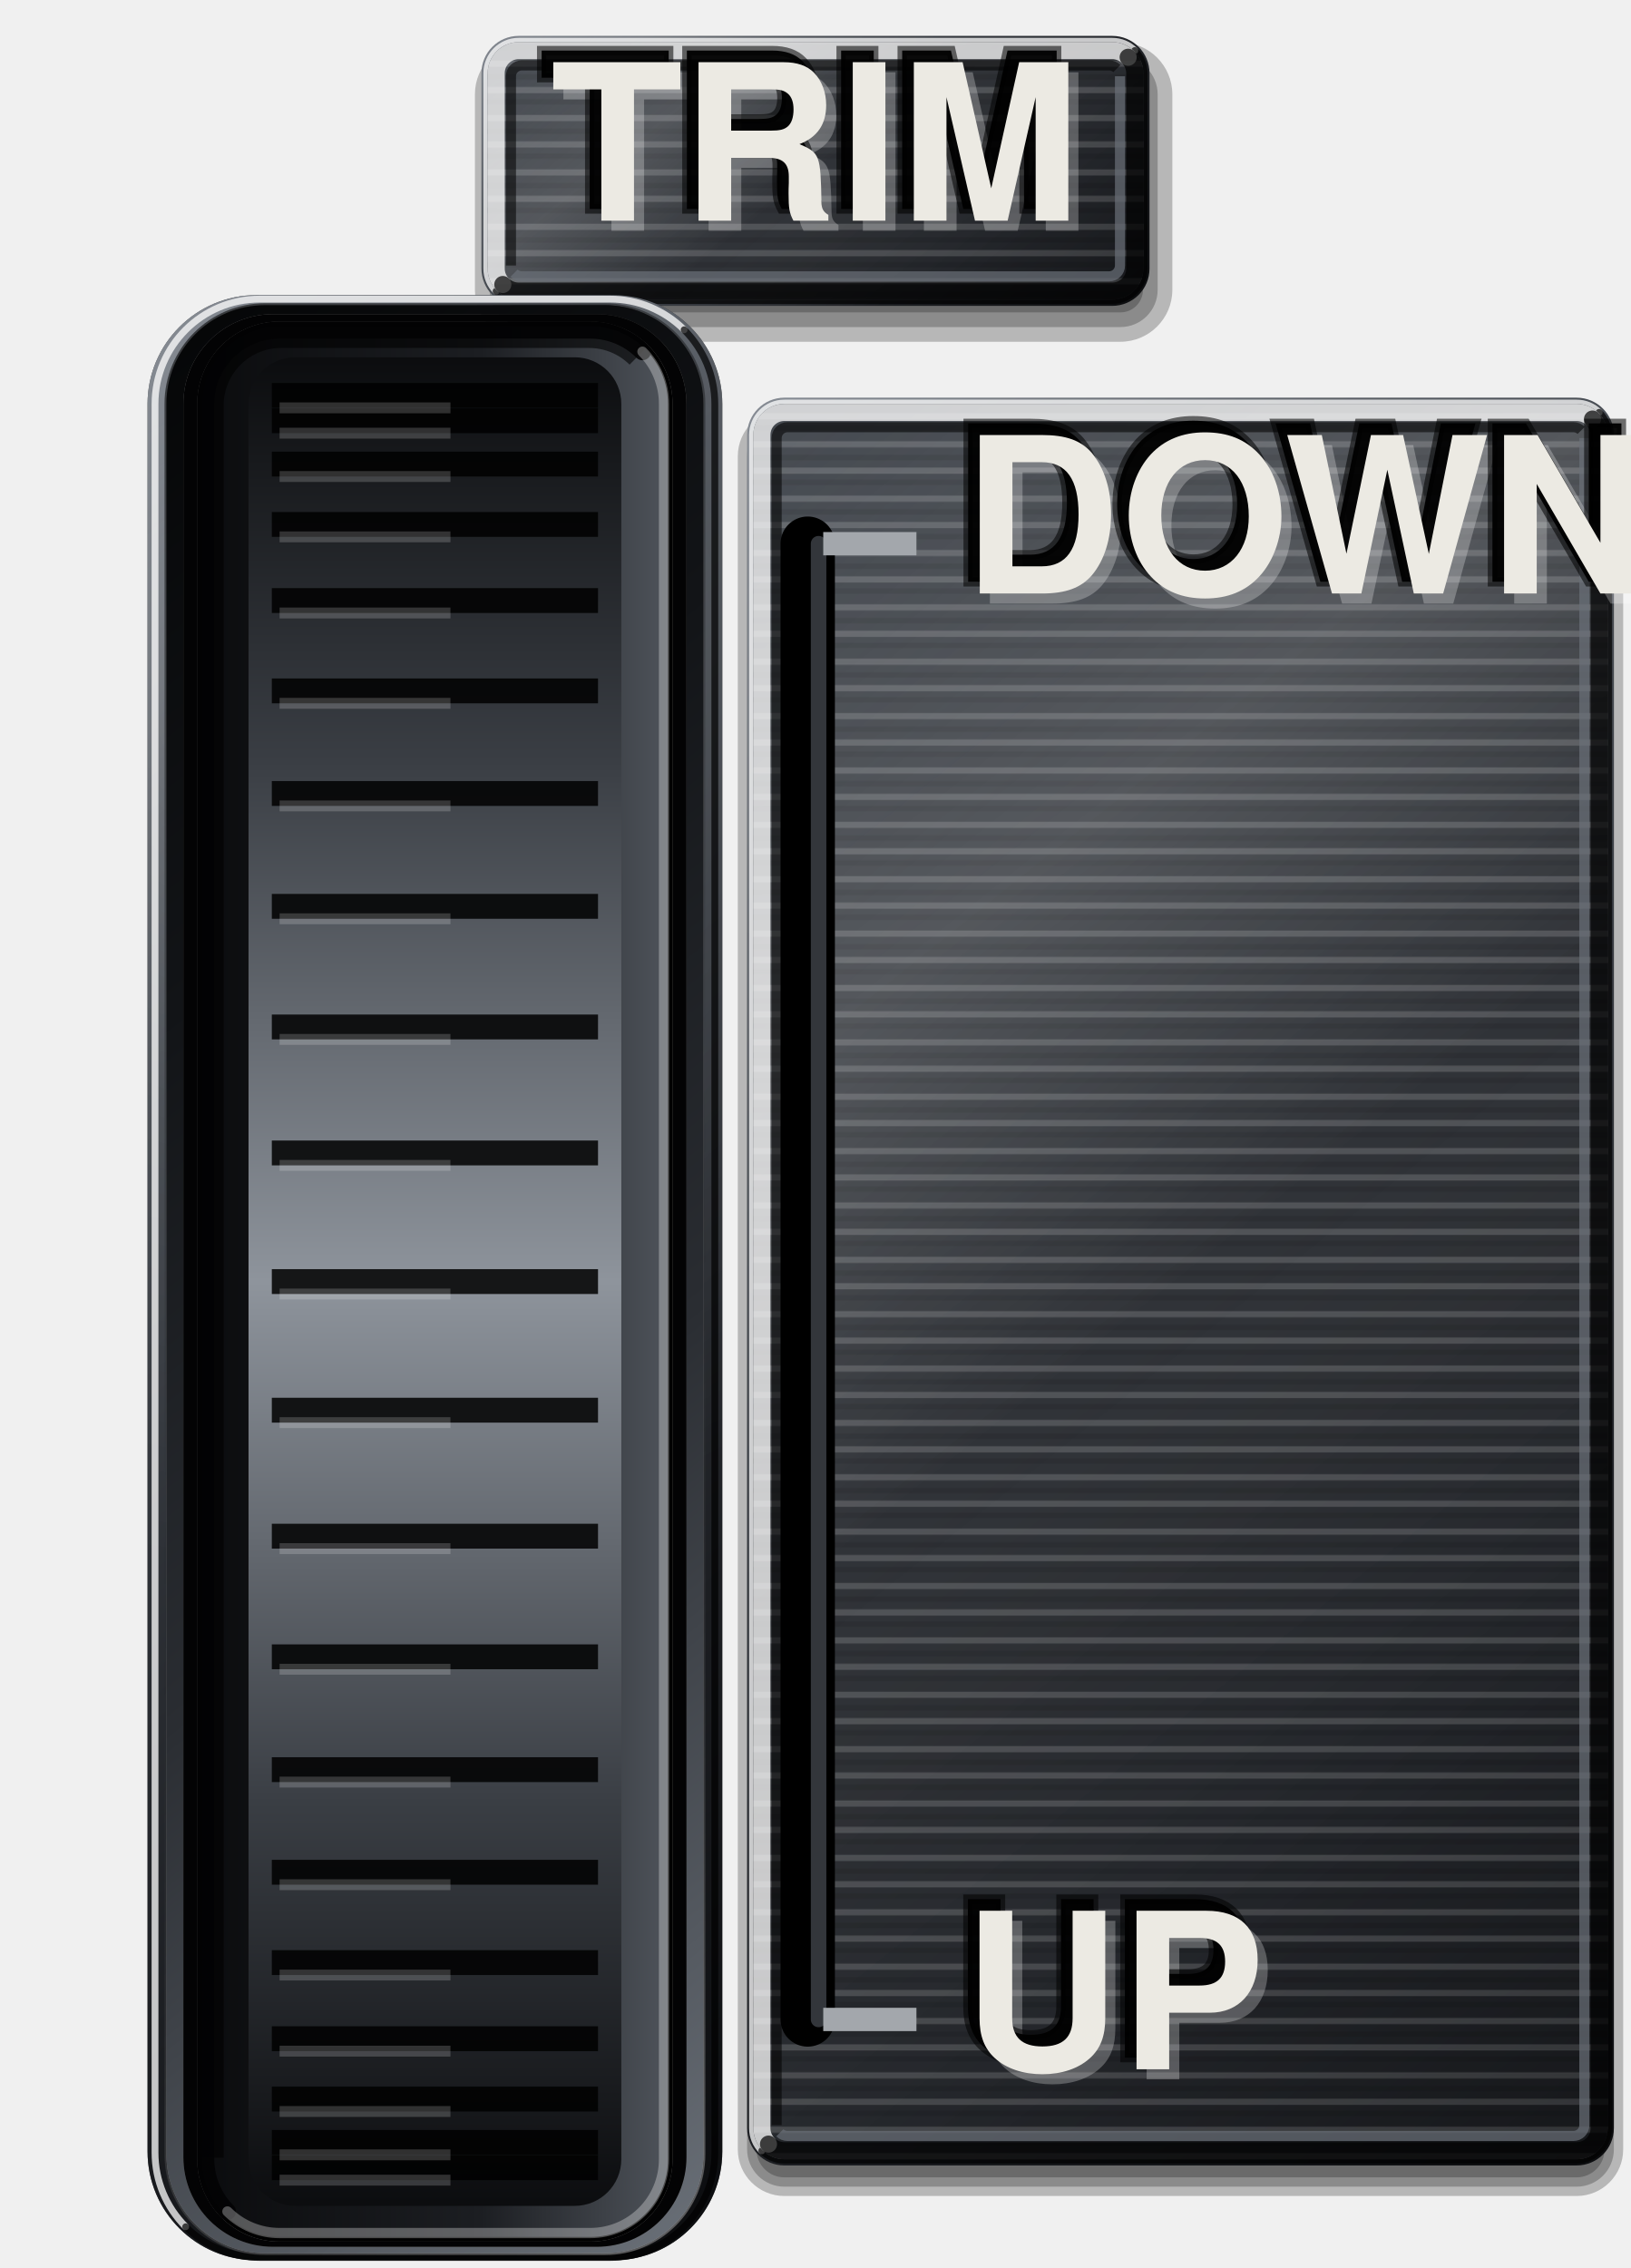
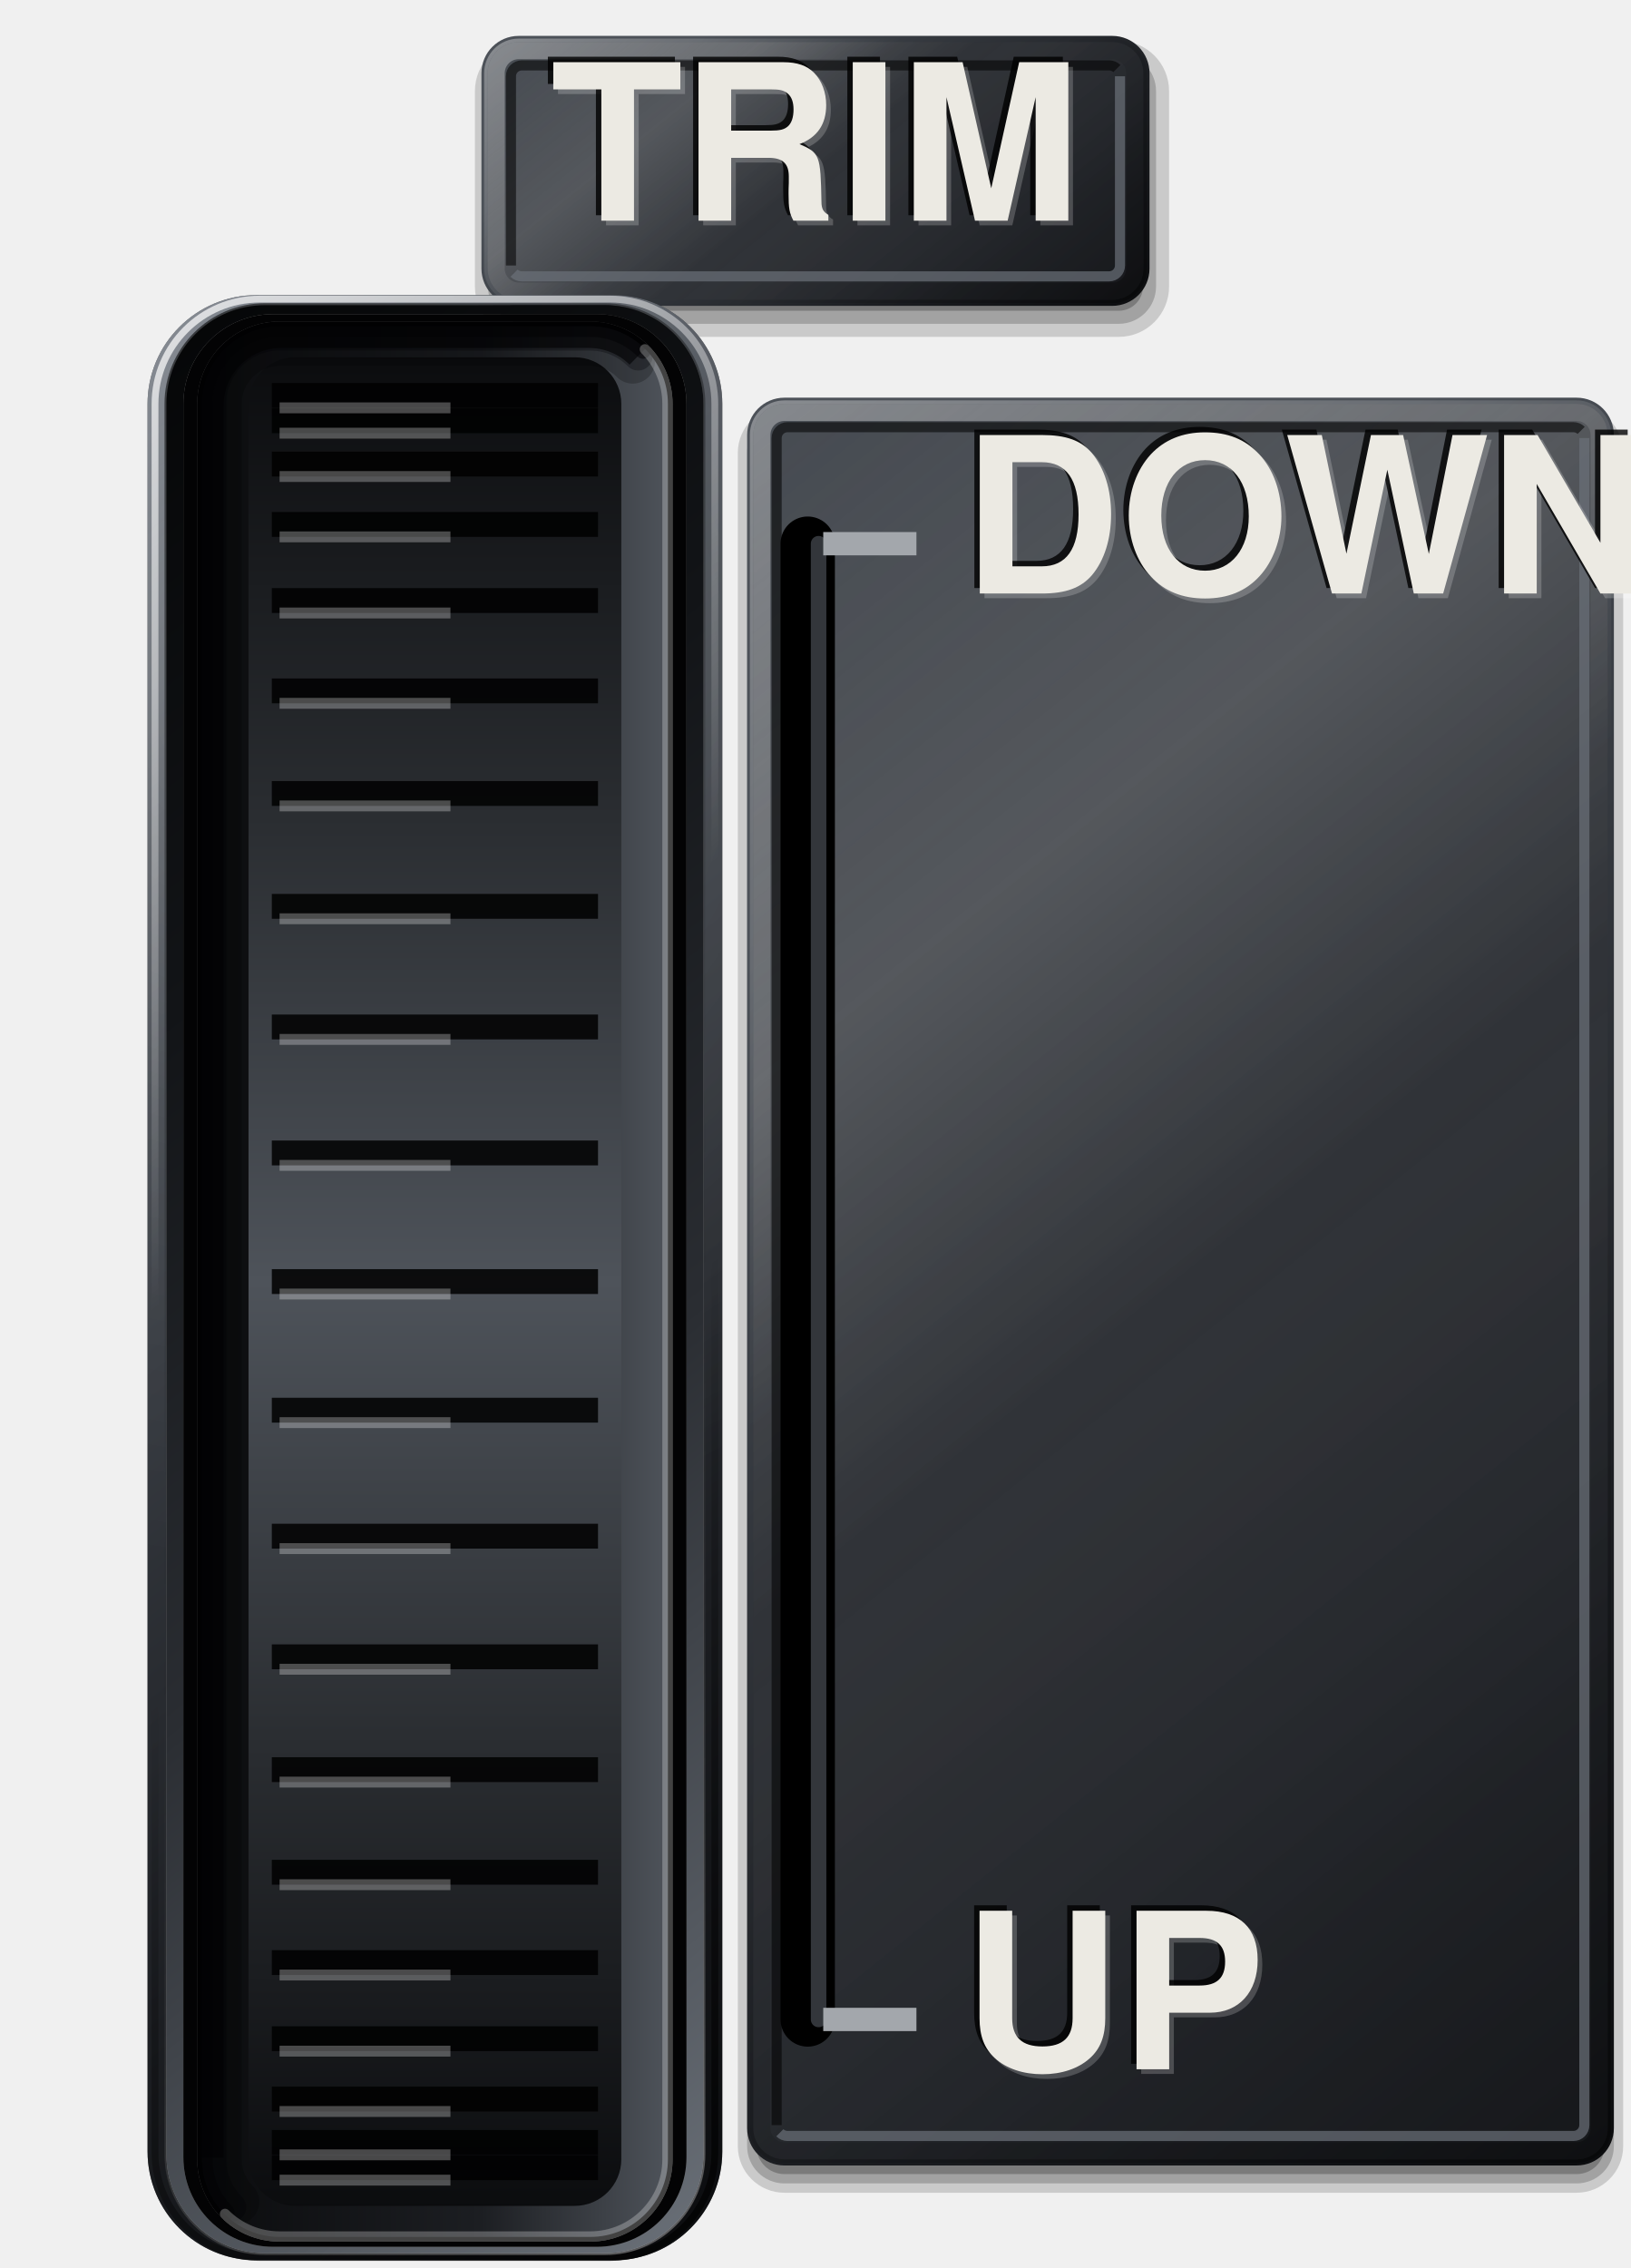
<svg xmlns="http://www.w3.org/2000/svg" viewBox="0 0 210 292" width="210" height="292">
  <defs>
    <linearGradient id="rg1" gradientUnits="userSpaceOnUse" x1="79.74" y1="-9.58" x2="130.26" y2="53.58">
-       <stop offset="0" stop-color="#7C828B" />
      <stop offset="0.22" stop-color="#4C5158" />
      <stop offset="0.45" stop-color="#34383E" />
      <stop offset="0.72" stop-color="#1C1E22" />
      <stop offset="1" stop-color="#0B0C0E" />
    </linearGradient>
-     <radialGradient id="sn2" gradientUnits="userSpaceOnUse" cx="84.36" cy="11.57" r="40.5">
-       <stop offset="0" stop-color="#FFFFFF" stop-opacity="0.22" />
-       <stop offset="0.5" stop-color="#FFFFFF" stop-opacity="0.07" />
-       <stop offset="1" stop-color="#FFFFFF" stop-opacity="0" />
-     </radialGradient>
+     <linearGradient id="cm2" gradientUnits="userSpaceOnUse" x1="80.35" y1="-8.81" x2="129.65" y2="52.81">
+       <stop offset="0" stop-color="#FFFFFF" stop-opacity="0.34" />
+       <stop offset="0.42" stop-color="#FFFFFF" stop-opacity="0" />
+       <stop offset="0.58" stop-color="#000000" stop-opacity="0" />
+       <stop offset="1" stop-color="#000000" stop-opacity="0.32" />
+     </linearGradient>
    <linearGradient id="lp3" gradientUnits="userSpaceOnUse" x1="80.44" y1="-8.7" x2="129.56" y2="52.7">
      <stop offset="0" stop-color="#3E434A" />
      <stop offset="0.45" stop-color="#2E3136" />
      <stop offset="1" stop-color="#1C1E22" />
    </linearGradient>
-     <pattern id="bp" width="300" height="7" patternUnits="userSpaceOnUse">
-       <path d="M0 1.2H300M0 4.6H300" stroke="#FFFFFF" stroke-opacity=".16" stroke-width=".8" />
-       <path d="M0 2.9H300M0 6.1H300" stroke="#000000" stroke-opacity=".1" stroke-width=".7" />
-     </pattern>
    <linearGradient id="sh4" gradientUnits="userSpaceOnUse" x1="80.44" y1="-8.7" x2="129.56" y2="52.7">
      <stop offset="0" stop-color="#FFFFFF" stop-opacity="0.04" />
      <stop offset="0.28" stop-color="#FFFFFF" stop-opacity="0.16" />
      <stop offset="0.5" stop-color="#FFFFFF" stop-opacity="0.02" />
      <stop offset="0.8" stop-color="#000" stop-opacity="0.06" />
      <stop offset="1" stop-color="#000" stop-opacity="0.22" />
    </linearGradient>
-     <linearGradient id="rg5" gradientUnits="userSpaceOnUse" x1="74.71" y1="68.39" x2="229.29" y2="261.61">
+     <linearGradient id="cm5" gradientUnits="userSpaceOnUse" x1="81.41" y1="-7.49" x2="128.59" y2="51.49">
+       <stop offset="0" stop-color="#FFFFFF" stop-opacity="0.34" />
+       <stop offset="0.42" stop-color="#FFFFFF" stop-opacity="0" />
+       <stop offset="0.58" stop-color="#000000" stop-opacity="0" />
+       <stop offset="1" stop-color="#000000" stop-opacity="0.32" />
+     </linearGradient>
+     <linearGradient id="rg6" gradientUnits="userSpaceOnUse" x1="74.71" y1="68.39" x2="229.29" y2="261.61">
+       <stop offset="0.22" stop-color="#4C5158" />
+       <stop offset="0.45" stop-color="#34383E" />
+       <stop offset="0.72" stop-color="#1C1E22" />
+       <stop offset="1" stop-color="#0B0C0E" />
+     </linearGradient>
+     <linearGradient id="cm7" gradientUnits="userSpaceOnUse" x1="75.33" y1="69.16" x2="228.67" y2="260.84">
+       <stop offset="0" stop-color="#FFFFFF" stop-opacity="0.34" />
+       <stop offset="0.42" stop-color="#FFFFFF" stop-opacity="0" />
+       <stop offset="0.58" stop-color="#000000" stop-opacity="0" />
+       <stop offset="1" stop-color="#000000" stop-opacity="0.32" />
+     </linearGradient>
+     <linearGradient id="lp8" gradientUnits="userSpaceOnUse" x1="75.41" y1="69.27" x2="228.59" y2="260.73">
+       <stop offset="0" stop-color="#3E434A" />
+       <stop offset="0.45" stop-color="#2E3136" />
+       <stop offset="1" stop-color="#1C1E22" />
+     </linearGradient>
+     <linearGradient id="sh9" gradientUnits="userSpaceOnUse" x1="75.41" y1="69.27" x2="228.59" y2="260.73">
+       <stop offset="0" stop-color="#FFFFFF" stop-opacity="0.04" />
+       <stop offset="0.28" stop-color="#FFFFFF" stop-opacity="0.16" />
+       <stop offset="0.5" stop-color="#FFFFFF" stop-opacity="0.02" />
+       <stop offset="0.8" stop-color="#000" stop-opacity="0.06" />
+       <stop offset="1" stop-color="#000" stop-opacity="0.22" />
+     </linearGradient>
+     <linearGradient id="cm10" gradientUnits="userSpaceOnUse" x1="76.38" y1="70.48" x2="227.62" y2="259.52">
+       <stop offset="0" stop-color="#FFFFFF" stop-opacity="0.34" />
+       <stop offset="0.42" stop-color="#FFFFFF" stop-opacity="0" />
+       <stop offset="0.58" stop-color="#000000" stop-opacity="0" />
+       <stop offset="1" stop-color="#000000" stop-opacity="0.32" />
+     </linearGradient>
+     <linearGradient id="rg11" gradientUnits="userSpaceOnUse" x1="-20.15" y1="69.32" x2="132.15" y2="259.68">
      <stop offset="0" stop-color="#7C828B" />
      <stop offset="0.22" stop-color="#4C5158" />
      <stop offset="0.45" stop-color="#34383E" />
      <stop offset="0.72" stop-color="#1C1E22" />
      <stop offset="1" stop-color="#0B0C0E" />
    </linearGradient>
-     <radialGradient id="sn6" gradientUnits="userSpaceOnUse" cx="125.22" cy="96.72" r="111.08">
+     <radialGradient id="sn12" gradientUnits="userSpaceOnUse" cx="38.24" cy="88.6" r="113.47">
      <stop offset="0" stop-color="#FFFFFF" stop-opacity="0.22" />
      <stop offset="0.5" stop-color="#FFFFFF" stop-opacity="0.07" />
      <stop offset="1" stop-color="#FFFFFF" stop-opacity="0" />
    </radialGradient>
-     <linearGradient id="lp7" gradientUnits="userSpaceOnUse" x1="75.41" y1="69.27" x2="228.59" y2="260.73">
-       <stop offset="0" stop-color="#3E434A" />
-       <stop offset="0.45" stop-color="#2E3136" />
-       <stop offset="1" stop-color="#1C1E22" />
+     <linearGradient id="cm13" gradientUnits="userSpaceOnUse" x1="-19.56" y1="70.13" x2="131.56" y2="259.02">
+       <stop offset="0" stop-color="#FFFFFF" stop-opacity="0.75" />
+       <stop offset="0.42" stop-color="#FFFFFF" stop-opacity="0" />
+       <stop offset="0.58" stop-color="#000000" stop-opacity="0" />
+       <stop offset="1" stop-color="#000000" stop-opacity="0.7" />
    </linearGradient>
-     <linearGradient id="sh8" gradientUnits="userSpaceOnUse" x1="75.41" y1="69.27" x2="228.59" y2="260.73">
-       <stop offset="0" stop-color="#FFFFFF" stop-opacity="0.04" />
-       <stop offset="0.28" stop-color="#FFFFFF" stop-opacity="0.16" />
-       <stop offset="0.5" stop-color="#FFFFFF" stop-opacity="0.02" />
-       <stop offset="0.8" stop-color="#000" stop-opacity="0.06" />
-       <stop offset="1" stop-color="#000" stop-opacity="0.22" />
-     </linearGradient>
-     <linearGradient id="rg9" gradientUnits="userSpaceOnUse" x1="-20.15" y1="69.32" x2="132.15" y2="259.68">
-       <stop offset="0" stop-color="#7C828B" />
-       <stop offset="0.22" stop-color="#4C5158" />
-       <stop offset="0.45" stop-color="#34383E" />
-       <stop offset="0.72" stop-color="#1C1E22" />
-       <stop offset="1" stop-color="#0B0C0E" />
-     </linearGradient>
-     <radialGradient id="sn10" gradientUnits="userSpaceOnUse" cx="38.24" cy="88.6" r="113.47">
-       <stop offset="0" stop-color="#FFFFFF" stop-opacity="0.22" />
-       <stop offset="0.5" stop-color="#FFFFFF" stop-opacity="0.07" />
-       <stop offset="1" stop-color="#FFFFFF" stop-opacity="0" />
-     </radialGradient>
-     <linearGradient id="le11" gradientUnits="userSpaceOnUse" x1="-18.66" y1="71.37" x2="130.66" y2="258.01">
+     <linearGradient id="le14" gradientUnits="userSpaceOnUse" x1="-18.66" y1="71.37" x2="130.66" y2="258.01">
      <stop offset="0" stop-color="#000000" stop-opacity="0.6" />
      <stop offset="0.5" stop-color="#000000" stop-opacity="0" />
      <stop offset="1" stop-color="#FFFFFF" stop-opacity="0.35" />
    </linearGradient>
-     <linearGradient id="lp12" gradientUnits="userSpaceOnUse" x1="130.66" y1="258.01" x2="-18.66" y2="71.37">
+     <linearGradient id="lp15" gradientUnits="userSpaceOnUse" x1="130.66" y1="258.01" x2="-18.66" y2="71.37">
      <stop offset="0" stop-color="#6A7078" />
      <stop offset="0.4" stop-color="#2A2D32" />
      <stop offset="0.7" stop-color="#121417" />
      <stop offset="1" stop-color="#050607" />
    </linearGradient>
    <linearGradient id="s" x1="0" y1="0" x2="1" y2="0">
      <stop offset="0" stop-color="#0B0C0E" />
      <stop offset="0.6" stop-color="#1C1E22" />
      <stop offset="1" stop-color="#4E535A" />
    </linearGradient>
    <linearGradient id="w" x1="0" y1="0" x2="0" y2="1">
      <stop offset="0" stop-color="#0B0C0E" />
-       <stop offset="0.22" stop-color="#3A3E44" />
-       <stop offset="0.5" stop-color="#8E949C" />
-       <stop offset="0.78" stop-color="#3A3E44" />
+       <stop offset="0.25" stop-color="#2A2D31" />
+       <stop offset="0.5" stop-color="#4E535A" />
+       <stop offset="0.75" stop-color="#2A2D31" />
      <stop offset="1" stop-color="#0B0C0E" />
    </linearGradient>
  </defs>
-   <path d="M67.84 5.46H144.26A6.69 6.69 0 0 1 150.95 12.15V37.31A6.69 6.69 0 0 1 144.26 44H67.84A6.69 6.69 0 0 1 61.15 37.31V12.15A6.69 6.69 0 0 1 67.84 5.46Z" fill="#000000" fill-opacity="0.24" />
-   <path d="M67.84 7.35H144.26A4.8 4.8 0 0 1 149.06 12.15V37.31A4.8 4.8 0 0 1 144.26 42.11H67.84A4.8 4.8 0 0 1 63.04 37.31V12.15A4.8 4.8 0 0 1 67.84 7.35Z" fill="#000000" fill-opacity="0.24" />
-   <path d="M67.84 9.24H144.26A2.91 2.91 0 0 1 147.17 12.15V37.31A2.91 2.91 0 0 1 144.26 40.22H67.84A2.91 2.91 0 0 1 64.93 37.31V12.15A2.91 2.91 0 0 1 67.84 9.24Z" fill="#000000" fill-opacity="0.24" />
+   <path d="M67.63 5.25H144.05A6.48 6.48 0 0 1 150.53 11.73V36.89A6.48 6.48 0 0 1 144.05 43.37H67.63A6.48 6.48 0 0 1 61.15 36.89V11.73A6.48 6.48 0 0 1 67.63 5.25Z" fill="#000000" fill-opacity="0.16" />
+   <path d="M67.63 6.93H144.05A4.8 4.8 0 0 1 148.85 11.73V36.89A4.8 4.8 0 0 1 144.05 41.69H67.63A4.8 4.8 0 0 1 62.83 36.89V11.73A4.8 4.8 0 0 1 67.63 6.93Z" fill="#000000" fill-opacity="0.2" />
+   <path d="M67.63 8.61H144.05A3.12 3.12 0 0 1 147.17 11.73V36.89A3.12 3.12 0 0 1 144.05 40.01H67.63A3.12 3.12 0 0 1 64.51 36.89V11.73A3.12 3.12 0 0 1 67.63 8.61Z" fill="#000000" fill-opacity="0.24" />
  <path d="M66.79 4.62H143.21A4.8 4.8 0 0 1 148.01 9.42V34.58A4.8 4.8 0 0 1 143.21 39.38H66.79A4.8 4.8 0 0 1 61.99 34.58V9.42A4.8 4.8 0 0 1 66.79 4.62ZM66.79 6.62H143.21A2.8 2.8 0 0 1 146.01 9.42V34.58A2.8 2.8 0 0 1 143.21 37.38H66.79A2.8 2.8 0 0 1 63.99 34.58V9.42A2.8 2.8 0 0 1 66.79 6.62Z" fill="url(#rg1)" fill-rule="evenodd" />
-   <path d="M66.79 4.62H143.21A4.8 4.8 0 0 1 148.01 9.42V34.58A4.8 4.8 0 0 1 143.21 39.38H66.79A4.8 4.8 0 0 1 61.99 34.58V9.42A4.8 4.8 0 0 1 66.79 4.62ZM66.79 6.62H143.21A2.8 2.8 0 0 1 146.01 9.42V34.58A2.8 2.8 0 0 1 143.21 37.38H66.79A2.8 2.8 0 0 1 63.99 34.58V9.42A2.8 2.8 0 0 1 66.79 6.62Z" fill="url(#sn2)" fill-rule="evenodd" />
-   <path d="M63.89 37.48A4.1 4.1 0 0 1 62.69 34.58V9.42A4.1 4.1 0 0 1 66.79 5.32H143.21A4.1 4.1 0 0 1 146.11 6.52" fill="none" stroke="#FFFFFF" stroke-opacity="0.75" stroke-width="0.9" stroke-linecap="round" />
-   <path d="M146.11 6.52A4.1 4.1 0 0 1 147.31 9.42V34.58A4.1 4.1 0 0 1 143.21 38.68H66.79A4.1 4.1 0 0 1 63.89 37.48" fill="none" stroke="#000000" stroke-opacity="0.7" stroke-width="0.9" stroke-linecap="round" />
+   <path d="M66.79 5.32H143.21A4.1 4.1 0 0 1 147.31 9.42V34.58A4.1 4.1 0 0 1 143.21 38.68H66.79A4.1 4.1 0 0 1 62.69 34.58V9.42A4.1 4.1 0 0 1 66.79 5.32Z" fill="none" stroke="url(#cm2)" stroke-width="0.7" />
  <path d="M66.79 5.42H143.21A4 4 0 0 1 147.21 9.42V34.58A4 4 0 0 1 143.21 38.58H66.79A4 4 0 0 1 62.79 34.58V9.42A4 4 0 0 1 66.79 5.42Z" fill="url(#lp3)" />
-   <path d="M66.79 5.42H143.21A4 4 0 0 1 147.21 9.42V34.58A4 4 0 0 1 143.21 38.58H66.79A4 4 0 0 1 62.79 34.58V9.42A4 4 0 0 1 66.79 5.42Z" fill="url(#bp)" />
  <path d="M66.79 5.42H143.21A4 4 0 0 1 147.21 9.42V34.58A4 4 0 0 1 143.21 38.58H66.79A4 4 0 0 1 62.79 34.58V9.42A4 4 0 0 1 66.79 5.42Z" fill="url(#sh4)" />
-   <path d="M64.74 36.63A2.9 2.9 0 0 1 63.89 34.58V9.42A2.9 2.9 0 0 1 66.79 6.52H143.21A2.9 2.9 0 0 1 145.26 7.37" fill="none" stroke="#FFFFFF" stroke-opacity="0.75" stroke-width="2.2" stroke-linecap="round" />
-   <path d="M145.26 7.37A2.9 2.9 0 0 1 146.11 9.42V34.58A2.9 2.9 0 0 1 143.21 37.48H66.79A2.9 2.9 0 0 1 64.74 36.63" fill="none" stroke="#000000" stroke-opacity="0.7" stroke-width="2.2" stroke-linecap="round" />
+   <path d="M66.79 6.52H143.21A2.9 2.9 0 0 1 146.11 9.42V34.58A2.9 2.9 0 0 1 143.21 37.48H66.79A2.9 2.9 0 0 1 63.89 34.58V9.42A2.9 2.9 0 0 1 66.79 6.52Z" fill="none" stroke="url(#cm5)" stroke-width="2.2" />
  <path d="M65.79 34.18V9.82A1.4 1.4 0 0 1 67.19 8.42H142.81A1.4 1.4 0 0 1 143.81 8.83" fill="none" stroke="#000" stroke-opacity="0.55" stroke-width="1.3" />
  <path d="M144.21 9.82V34.18A1.4 1.4 0 0 1 142.81 35.58H67.19A1.4 1.4 0 0 1 66.19 35.17" fill="none" stroke="#6B717A" stroke-opacity="0.7" stroke-width="1.3" />
-   <path d="M101 52.73H203A6 6 0 0 1 209 58.73V276.73A6 6 0 0 1 203 282.73H101A6 6 0 0 1 95 276.73V58.73A6 6 0 0 1 101 52.73Z" fill="#000000" fill-opacity="0.24" />
-   <path d="M101 53.93H203A4.8 4.8 0 0 1 207.8 58.73V276.73A4.8 4.8 0 0 1 203 281.53H101A4.8 4.8 0 0 1 96.2 276.73V58.73A4.8 4.8 0 0 1 101 53.93Z" fill="#000000" fill-opacity="0.24" />
-   <path d="M101 55.13H203A3.6 3.6 0 0 1 206.6 58.73V276.73A3.6 3.6 0 0 1 203 280.33H101A3.6 3.6 0 0 1 97.4 276.73V58.73A3.6 3.6 0 0 1 101 55.13Z" fill="#000000" fill-opacity="0.24" />
-   <path d="M101 51.2H203A4.8 4.8 0 0 1 207.8 56V274A4.8 4.8 0 0 1 203 278.8H101A4.8 4.8 0 0 1 96.2 274V56A4.8 4.8 0 0 1 101 51.2ZM101 53.2H203A2.8 2.8 0 0 1 205.8 56V274A2.8 2.8 0 0 1 203 276.8H101A2.8 2.8 0 0 1 98.2 274V56A2.8 2.8 0 0 1 101 53.2Z" fill="url(#rg5)" fill-rule="evenodd" />
-   <path d="M101 51.2H203A4.8 4.8 0 0 1 207.8 56V274A4.8 4.8 0 0 1 203 278.8H101A4.8 4.8 0 0 1 96.2 274V56A4.8 4.8 0 0 1 101 51.2ZM101 53.2H203A2.8 2.8 0 0 1 205.8 56V274A2.8 2.8 0 0 1 203 276.8H101A2.8 2.8 0 0 1 98.2 274V56A2.8 2.8 0 0 1 101 53.2Z" fill="url(#sn6)" fill-rule="evenodd" />
-   <path d="M98.1 276.9A4.1 4.1 0 0 1 96.9 274V56A4.1 4.1 0 0 1 101 51.9H203A4.1 4.1 0 0 1 205.9 53.1" fill="none" stroke="#FFFFFF" stroke-opacity="0.75" stroke-width="0.9" stroke-linecap="round" />
-   <path d="M205.9 53.1A4.1 4.1 0 0 1 207.1 56V274A4.1 4.1 0 0 1 203 278.1H101A4.1 4.1 0 0 1 98.1 276.9" fill="none" stroke="#000000" stroke-opacity="0.7" stroke-width="0.9" stroke-linecap="round" />
-   <path d="M101 52H203A4 4 0 0 1 207 56V274A4 4 0 0 1 203 278H101A4 4 0 0 1 97 274V56A4 4 0 0 1 101 52Z" fill="url(#lp7)" />
-   <path d="M101 52H203A4 4 0 0 1 207 56V274A4 4 0 0 1 203 278H101A4 4 0 0 1 97 274V56A4 4 0 0 1 101 52Z" fill="url(#bp)" />
-   <path d="M101 52H203A4 4 0 0 1 207 56V274A4 4 0 0 1 203 278H101A4 4 0 0 1 97 274V56A4 4 0 0 1 101 52Z" fill="url(#sh8)" />
-   <path d="M98.95 276.05A2.9 2.9 0 0 1 98.1 274V56A2.9 2.9 0 0 1 101 53.1H203A2.9 2.9 0 0 1 205.05 53.95" fill="none" stroke="#FFFFFF" stroke-opacity="0.75" stroke-width="2.2" stroke-linecap="round" />
-   <path d="M205.05 53.95A2.9 2.9 0 0 1 205.9 56V274A2.9 2.9 0 0 1 203 276.9H101A2.9 2.9 0 0 1 98.95 276.05" fill="none" stroke="#000000" stroke-opacity="0.7" stroke-width="2.2" stroke-linecap="round" />
+   <path d="M101 52.31H203A6 6 0 0 1 209 58.31V276.31A6 6 0 0 1 203 282.31H101A6 6 0 0 1 95 276.31V58.31A6 6 0 0 1 101 52.31Z" fill="#000000" fill-opacity="0.16" />
+   <path d="M101 53.51H203A4.8 4.8 0 0 1 207.8 58.31V276.31A4.8 4.8 0 0 1 203 281.11H101A4.8 4.8 0 0 1 96.2 276.31V58.31A4.8 4.8 0 0 1 101 53.51Z" fill="#000000" fill-opacity="0.2" />
+   <path d="M101 54.71H203A3.6 3.6 0 0 1 206.6 58.31V276.31A3.6 3.6 0 0 1 203 279.91H101A3.6 3.6 0 0 1 97.4 276.31V58.31A3.6 3.6 0 0 1 101 54.71Z" fill="#000000" fill-opacity="0.24" />
+   <path d="M101 51.2H203A4.8 4.8 0 0 1 207.8 56V274A4.8 4.8 0 0 1 203 278.8H101A4.8 4.8 0 0 1 96.2 274V56A4.8 4.8 0 0 1 101 51.2ZM101 53.2H203A2.8 2.8 0 0 1 205.8 56V274A2.8 2.8 0 0 1 203 276.8H101A2.8 2.8 0 0 1 98.2 274V56A2.8 2.8 0 0 1 101 53.2Z" fill="url(#rg6)" fill-rule="evenodd" />
+   <path d="M101 51.9H203A4.1 4.1 0 0 1 207.1 56V274A4.1 4.1 0 0 1 203 278.1H101A4.1 4.1 0 0 1 96.9 274V56A4.1 4.1 0 0 1 101 51.9Z" fill="none" stroke="url(#cm7)" stroke-width="0.7" />
+   <path d="M101 52H203A4 4 0 0 1 207 56V274A4 4 0 0 1 203 278H101A4 4 0 0 1 97 274V56A4 4 0 0 1 101 52Z" fill="url(#lp8)" />
+   <path d="M101 52H203A4 4 0 0 1 207 56V274A4 4 0 0 1 203 278H101A4 4 0 0 1 97 274V56A4 4 0 0 1 101 52Z" fill="url(#sh9)" />
+   <path d="M101 53.1H203A2.9 2.9 0 0 1 205.9 56V274A2.9 2.9 0 0 1 203 276.9H101A2.9 2.9 0 0 1 98.1 274V56A2.9 2.9 0 0 1 101 53.1Z" fill="none" stroke="url(#cm10)" stroke-width="2.2" />
  <path d="M100 273.6V56.4A1.4 1.4 0 0 1 101.4 55H202.6A1.4 1.4 0 0 1 203.59 55.41" fill="none" stroke="#000" stroke-opacity="0.55" stroke-width="1.3" />
  <path d="M204 56.4V273.6A1.4 1.4 0 0 1 202.6 275H101.4A1.4 1.4 0 0 1 100.41 274.59" fill="none" stroke="#6B717A" stroke-opacity="0.7" stroke-width="1.3" />
+   <path d="M33 38H79A14 14 0 0 1 93 52V277A14 14 0 0 1 79 291H33A14 14 0 0 1 19 277V52A14 14 0 0 1 33 38Z" fill="#000000" fill-opacity="0.16" />
+   <path d="M33 38H79A14 14 0 0 1 93 52V277A14 14 0 0 1 79 291H33A14 14 0 0 1 19 277V52A14 14 0 0 1 33 38Z" fill="#000000" fill-opacity="0.2" />
  <path d="M33 38H79A14 14 0 0 1 93 52V277A14 14 0 0 1 79 291H33A14 14 0 0 1 19 277V52A14 14 0 0 1 33 38Z" fill="#000000" fill-opacity="0.24" />
-   <path d="M33 38H79A14 14 0 0 1 93 52V277A14 14 0 0 1 79 291H33A14 14 0 0 1 19 277V52A14 14 0 0 1 33 38Z" fill="#000000" fill-opacity="0.24" />
-   <path d="M33 38H79A14 14 0 0 1 93 52V277A14 14 0 0 1 79 291H33A14 14 0 0 1 19 277V52A14 14 0 0 1 33 38Z" fill="#000000" fill-opacity="0.24" />
-   <path d="M33 38H79A14 14 0 0 1 93 52V277A14 14 0 0 1 79 291H33A14 14 0 0 1 19 277V52A14 14 0 0 1 33 38ZM34.14 39.29H77.86A12.71 12.71 0 0 1 90.57 52V277.38A12.71 12.71 0 0 1 77.86 290.09H34.14A12.71 12.71 0 0 1 21.43 277.38V52A12.71 12.71 0 0 1 34.14 39.29Z" fill="url(#rg9)" fill-rule="evenodd" />
-   <path d="M33 38H79A14 14 0 0 1 93 52V277A14 14 0 0 1 79 291H33A14 14 0 0 1 19 277V52A14 14 0 0 1 33 38ZM34.14 39.29H77.86A12.71 12.71 0 0 1 90.57 52V277.38A12.71 12.71 0 0 1 77.86 290.09H34.14A12.71 12.71 0 0 1 21.43 277.38V52A12.71 12.71 0 0 1 34.14 39.29Z" fill="url(#sn10)" fill-rule="evenodd" />
-   <path d="M23.91 286.69A13.49 13.49 0 0 1 19.96 277.15V52A13.49 13.49 0 0 1 33.45 38.51H78.55A13.49 13.49 0 0 1 88.09 42.46" fill="none" stroke="#FFFFFF" stroke-opacity="0.75" stroke-width="0.88" stroke-linecap="round" />
-   <path d="M88.09 42.46A13.49 13.49 0 0 1 92.04 52V277.15A13.49 13.49 0 0 1 78.55 290.64H33.45A13.49 13.49 0 0 1 23.91 286.69" fill="none" stroke="#000000" stroke-opacity="0.7" stroke-width="0.88" stroke-linecap="round" />
-   <path d="M34.14 39.29H77.86A12.71 12.71 0 0 1 90.57 52V277.38A12.71 12.71 0 0 1 77.86 290.09H34.14A12.71 12.71 0 0 1 21.43 277.38V52A12.71 12.71 0 0 1 34.14 39.29Z" fill="none" stroke="url(#le11)" stroke-width="0.5" />
-   <path d="M34.14 39.29H77.86A12.71 12.71 0 0 1 90.57 52V277.38A12.71 12.71 0 0 1 77.86 290.09H34.14A12.71 12.71 0 0 1 21.43 277.38V52A12.71 12.71 0 0 1 34.14 39.29ZM35.16 40.45H76.84A11.55 11.55 0 0 1 88.39 52V277.72A11.55 11.55 0 0 1 76.84 289.27H35.16A11.55 11.55 0 0 1 23.61 277.72V52A11.55 11.55 0 0 1 35.16 40.45Z" fill="url(#lp12)" fill-rule="evenodd" />
+   <path d="M33 38H79A14 14 0 0 1 93 52V277A14 14 0 0 1 79 291H33A14 14 0 0 1 19 277V52A14 14 0 0 1 33 38ZM34.14 39.29H77.86A12.71 12.71 0 0 1 90.57 52V277.38A12.71 12.71 0 0 1 77.86 290.09H34.14A12.71 12.71 0 0 1 21.43 277.38V52A12.71 12.71 0 0 1 34.14 39.29Z" fill="url(#rg11)" fill-rule="evenodd" />
+   <path d="M33 38H79A14 14 0 0 1 93 52V277A14 14 0 0 1 79 291H33A14 14 0 0 1 19 277V52A14 14 0 0 1 33 38ZM34.14 39.29H77.86A12.71 12.71 0 0 1 90.57 52V277.38A12.71 12.71 0 0 1 77.86 290.09H34.14A12.71 12.71 0 0 1 21.43 277.38V52A12.71 12.71 0 0 1 34.14 39.29Z" fill="url(#sn12)" fill-rule="evenodd" />
+   <path d="M33.45 38.51H78.55A13.49 13.49 0 0 1 92.04 52V277.15A13.49 13.49 0 0 1 78.55 290.64H33.45A13.49 13.49 0 0 1 19.96 277.15V52A13.49 13.49 0 0 1 33.45 38.51Z" fill="none" stroke="url(#cm13)" stroke-width="0.88" />
+   <path d="M34.14 39.29H77.86A12.71 12.71 0 0 1 90.57 52V277.38A12.71 12.71 0 0 1 77.86 290.09H34.14A12.71 12.71 0 0 1 21.43 277.38V52A12.71 12.71 0 0 1 34.14 39.29Z" fill="none" stroke="url(#le14)" stroke-width="0.5" />
+   <path d="M34.14 39.29H77.86A12.71 12.71 0 0 1 90.57 52V277.38A12.71 12.71 0 0 1 77.86 290.09H34.14A12.71 12.71 0 0 1 21.43 277.38V52A12.71 12.71 0 0 1 34.14 39.29ZM35.16 40.45H76.84A11.55 11.55 0 0 1 88.39 52V277.72A11.55 11.55 0 0 1 76.84 289.27H35.16A11.55 11.55 0 0 1 23.61 277.72V52A11.55 11.55 0 0 1 35.16 40.45Z" fill="url(#lp15)" fill-rule="evenodd" />
  <path d="M35.16 40.45H76.84A11.55 11.55 0 0 1 88.39 52V277.72A11.55 11.55 0 0 1 76.84 289.27H35.16A11.55 11.55 0 0 1 23.61 277.72V52A11.55 11.55 0 0 1 35.16 40.45ZM36 41.4H76A10.6 10.6 0 0 1 86.6 52V278A10.6 10.6 0 0 1 76 288.6H36A10.6 10.6 0 0 1 25.4 278V52A10.6 10.6 0 0 1 36 41.4Z" fill="#030304" fill-rule="evenodd" />
  <path d="M36 41.4H76A10.6 10.6 0 0 1 86.6 52V278A10.6 10.6 0 0 1 76 288.6H36A10.6 10.6 0 0 1 25.4 278V52A10.6 10.6 0 0 1 36 41.4Z" fill="#000" />
  <rect x="26" y="42" width="60" height="246" rx="10" fill="url(#s)" />
  <rect x="32" y="46" width="48" height="238" rx="6" fill="url(#w)" />
  <path d="M35 50.91H77M35 54.17H77M35 59.75H77M35 67.52H77M35 77.32H77M35 88.95H77M35 102.16H77M35 116.69H77M35 132.22H77M35 148.44H77M35 165H77M35 181.56H77M35 197.78H77M35 213.31H77M35 227.84H77M35 241.05H77M35 252.68H77M35 262.48H77M35 270.25H77M35 275.83H77M35 279.09H77" stroke="#000" stroke-opacity="0.85" stroke-width="3.2" />
-   <path d="M36 52.51H58.0M36 55.77H58.0M36 61.35H58.0M36 69.12H58.0M36 78.92H58.0M36 90.55H58.0M36 103.76H58.0M36 118.29H58.0M36 133.82H58.0M36 150.04H58.0M36 166.6H58.0M36 183.16H58.0M36 199.38H58.0M36 214.91H58.0M36 229.44H58.0M36 242.65H58.0M36 254.28H58.0M36 264.08H58.0M36 271.85H58.0M36 277.43H58.0M36 280.69H58.0" stroke="#FFFFFF" stroke-opacity="0.18" stroke-width="1.4" />
+   <path d="M36 52.51H58.0M36 55.77H58.0M36 61.35H58.0M36 69.12H58.0M36 78.92H58.0M36 90.55H58.0M36 103.76H58.0M36 118.29H58.0M36 133.82H58.0M36 150.04H58.0M36 166.6H58.0M36 183.16H58.0M36 199.38H58.0M36 214.91H58.0M36 229.44H58.0M36 242.65H58.0M36 254.28H58.0M36 264.08H58.0M36 271.85H58.0M36 277.43H58.0M36 280.69H58.0" stroke="#FFFFFF" stroke-opacity="0.28" stroke-width="1.4" />
  <path d="M27.2 277.8V52.2A9 9 0 0 1 36.2 43.2H75.8A9 9 0 0 1 82.19 45.81" fill="none" stroke="#000" stroke-opacity="0.6" stroke-width="3.2" />
  <path d="M104 70V260" stroke="#000" stroke-width="7" stroke-linecap="round" />
  <path d="M105.4 70V260" stroke="#565B63" stroke-opacity="0.6" stroke-width="2" stroke-linecap="round" />
  <line x1="106" y1="70" x2="118" y2="70" stroke="#A3A7AC" stroke-width="3" stroke-linecap="butt" />
  <line x1="106" y1="260" x2="118" y2="260" stroke="#A3A7AC" stroke-width="3" stroke-linecap="butt" />
-   <text data-decor="" x="106.3" y="23.3" font-size="28" font-family="Helvetica, Arial, sans-serif" font-weight="bold" text-anchor="middle" dominant-baseline="central" fill="#FFFFFF" fill-opacity="0.26">TRIM</text>
-   <text data-decor="" x="103.5" y="20.5" font-size="28" font-family="Helvetica, Arial, sans-serif" font-weight="bold" text-anchor="middle" dominant-baseline="central" fill="#000" fill-opacity="0.95" stroke="#000" stroke-opacity="0.55" stroke-width="1.2">TRIM</text>
+   <text data-decor="" x="105.6" y="22.6" font-size="28" font-family="Helvetica, Arial, sans-serif" font-weight="bold" text-anchor="middle" dominant-baseline="central" fill="#FFFFFF" fill-opacity="0.2">TRIM</text>
+   <text data-decor="" x="104.3" y="21.3" font-size="28" font-family="Helvetica, Arial, sans-serif" font-weight="bold" text-anchor="middle" dominant-baseline="central" fill="#000" fill-opacity="0.8">TRIM</text>
  <text x="105" y="22" font-size="28" font-family="Helvetica, Arial, sans-serif" font-weight="bold" fill="#ECEAE3" text-anchor="middle" dominant-baseline="central">TRIM</text>
-   <text data-decor="" x="125.3" y="71.3" font-size="28" font-family="Helvetica, Arial, sans-serif" font-weight="bold" text-anchor="start" dominant-baseline="central" textLength="80" lengthAdjust="spacingAndGlyphs" fill="#FFFFFF" fill-opacity="0.26">DOWN</text>
-   <text data-decor="" x="122.5" y="68.5" font-size="28" font-family="Helvetica, Arial, sans-serif" font-weight="bold" text-anchor="start" dominant-baseline="central" textLength="80" lengthAdjust="spacingAndGlyphs" fill="#000" fill-opacity="0.95" stroke="#000" stroke-opacity="0.55" stroke-width="1.2">DOWN</text>
+   <text data-decor="" x="124.6" y="70.6" font-size="28" font-family="Helvetica, Arial, sans-serif" font-weight="bold" text-anchor="start" dominant-baseline="central" textLength="80" lengthAdjust="spacingAndGlyphs" fill="#FFFFFF" fill-opacity="0.2">DOWN</text>
+   <text data-decor="" x="123.3" y="69.3" font-size="28" font-family="Helvetica, Arial, sans-serif" font-weight="bold" text-anchor="start" dominant-baseline="central" textLength="80" lengthAdjust="spacingAndGlyphs" fill="#000" fill-opacity="0.8">DOWN</text>
  <text x="124" y="70" font-size="28" font-family="Helvetica, Arial, sans-serif" font-weight="bold" fill="#ECEAE3" text-anchor="start" dominant-baseline="central" textLength="80" lengthAdjust="spacingAndGlyphs">DOWN</text>
-   <text data-decor="" x="125.3" y="261.3" font-size="28" font-family="Helvetica, Arial, sans-serif" font-weight="bold" text-anchor="start" dominant-baseline="central" fill="#FFFFFF" fill-opacity="0.26">UP</text>
-   <text data-decor="" x="122.5" y="258.5" font-size="28" font-family="Helvetica, Arial, sans-serif" font-weight="bold" text-anchor="start" dominant-baseline="central" fill="#000" fill-opacity="0.95" stroke="#000" stroke-opacity="0.55" stroke-width="1.2">UP</text>
+   <text data-decor="" x="124.6" y="260.6" font-size="28" font-family="Helvetica, Arial, sans-serif" font-weight="bold" text-anchor="start" dominant-baseline="central" fill="#FFFFFF" fill-opacity="0.2">UP</text>
+   <text data-decor="" x="123.3" y="259.3" font-size="28" font-family="Helvetica, Arial, sans-serif" font-weight="bold" text-anchor="start" dominant-baseline="central" fill="#000" fill-opacity="0.8">UP</text>
  <text x="124" y="260" font-size="28" font-family="Helvetica, Arial, sans-serif" font-weight="bold" fill="#ECEAE3" text-anchor="start" dominant-baseline="central">UP</text>
-   <path d="M29.28 284.72A9.5 9.5 0 0 1 26.5 278V52A9.5 9.5 0 0 1 36 42.5H76A9.5 9.5 0 0 1 82.72 45.28" fill="none" stroke="#030304" stroke-opacity="0.9" stroke-width="2.2" stroke-linecap="round" />
-   <path d="M82.72 45.28A9.5 9.5 0 0 1 85.5 52V278A9.5 9.5 0 0 1 76 287.5H36A9.5 9.5 0 0 1 29.28 284.72" fill="none" stroke="#FFFFFF" stroke-opacity="0.3" stroke-width="1.32" stroke-linecap="round" />
+   <path d="M30.53 283.47A7.74 7.74 0 0 1 28.26 278V52A7.74 7.74 0 0 1 36 44.26H76A7.74 7.74 0 0 1 81.47 46.53" fill="none" stroke="#030304" stroke-opacity="0.22" stroke-width="5.72" stroke-linecap="round" />
+   <path d="M29.83 284.17A8.73 8.73 0 0 1 27.27 278V52A8.73 8.73 0 0 1 36 43.27H76A8.73 8.73 0 0 1 82.17 45.83" fill="none" stroke="#030304" stroke-opacity="0.3" stroke-width="3.74" stroke-linecap="round" />
+   <path d="M29.2 284.8A9.61 9.61 0 0 1 26.39 278V52A9.61 9.61 0 0 1 36 42.39H76A9.61 9.61 0 0 1 82.8 45.2" fill="none" stroke="#030304" stroke-opacity="0.55" stroke-width="1.98" stroke-linecap="round" />
+   <path d="M83.03 44.97A9.94 9.94 0 0 1 85.94 52V278A9.94 9.94 0 0 1 76 287.94H36A9.94 9.94 0 0 1 28.97 285.03" fill="none" stroke="#FFFFFF" stroke-opacity="0.26" stroke-width="1.32" stroke-linecap="round" />
</svg>
